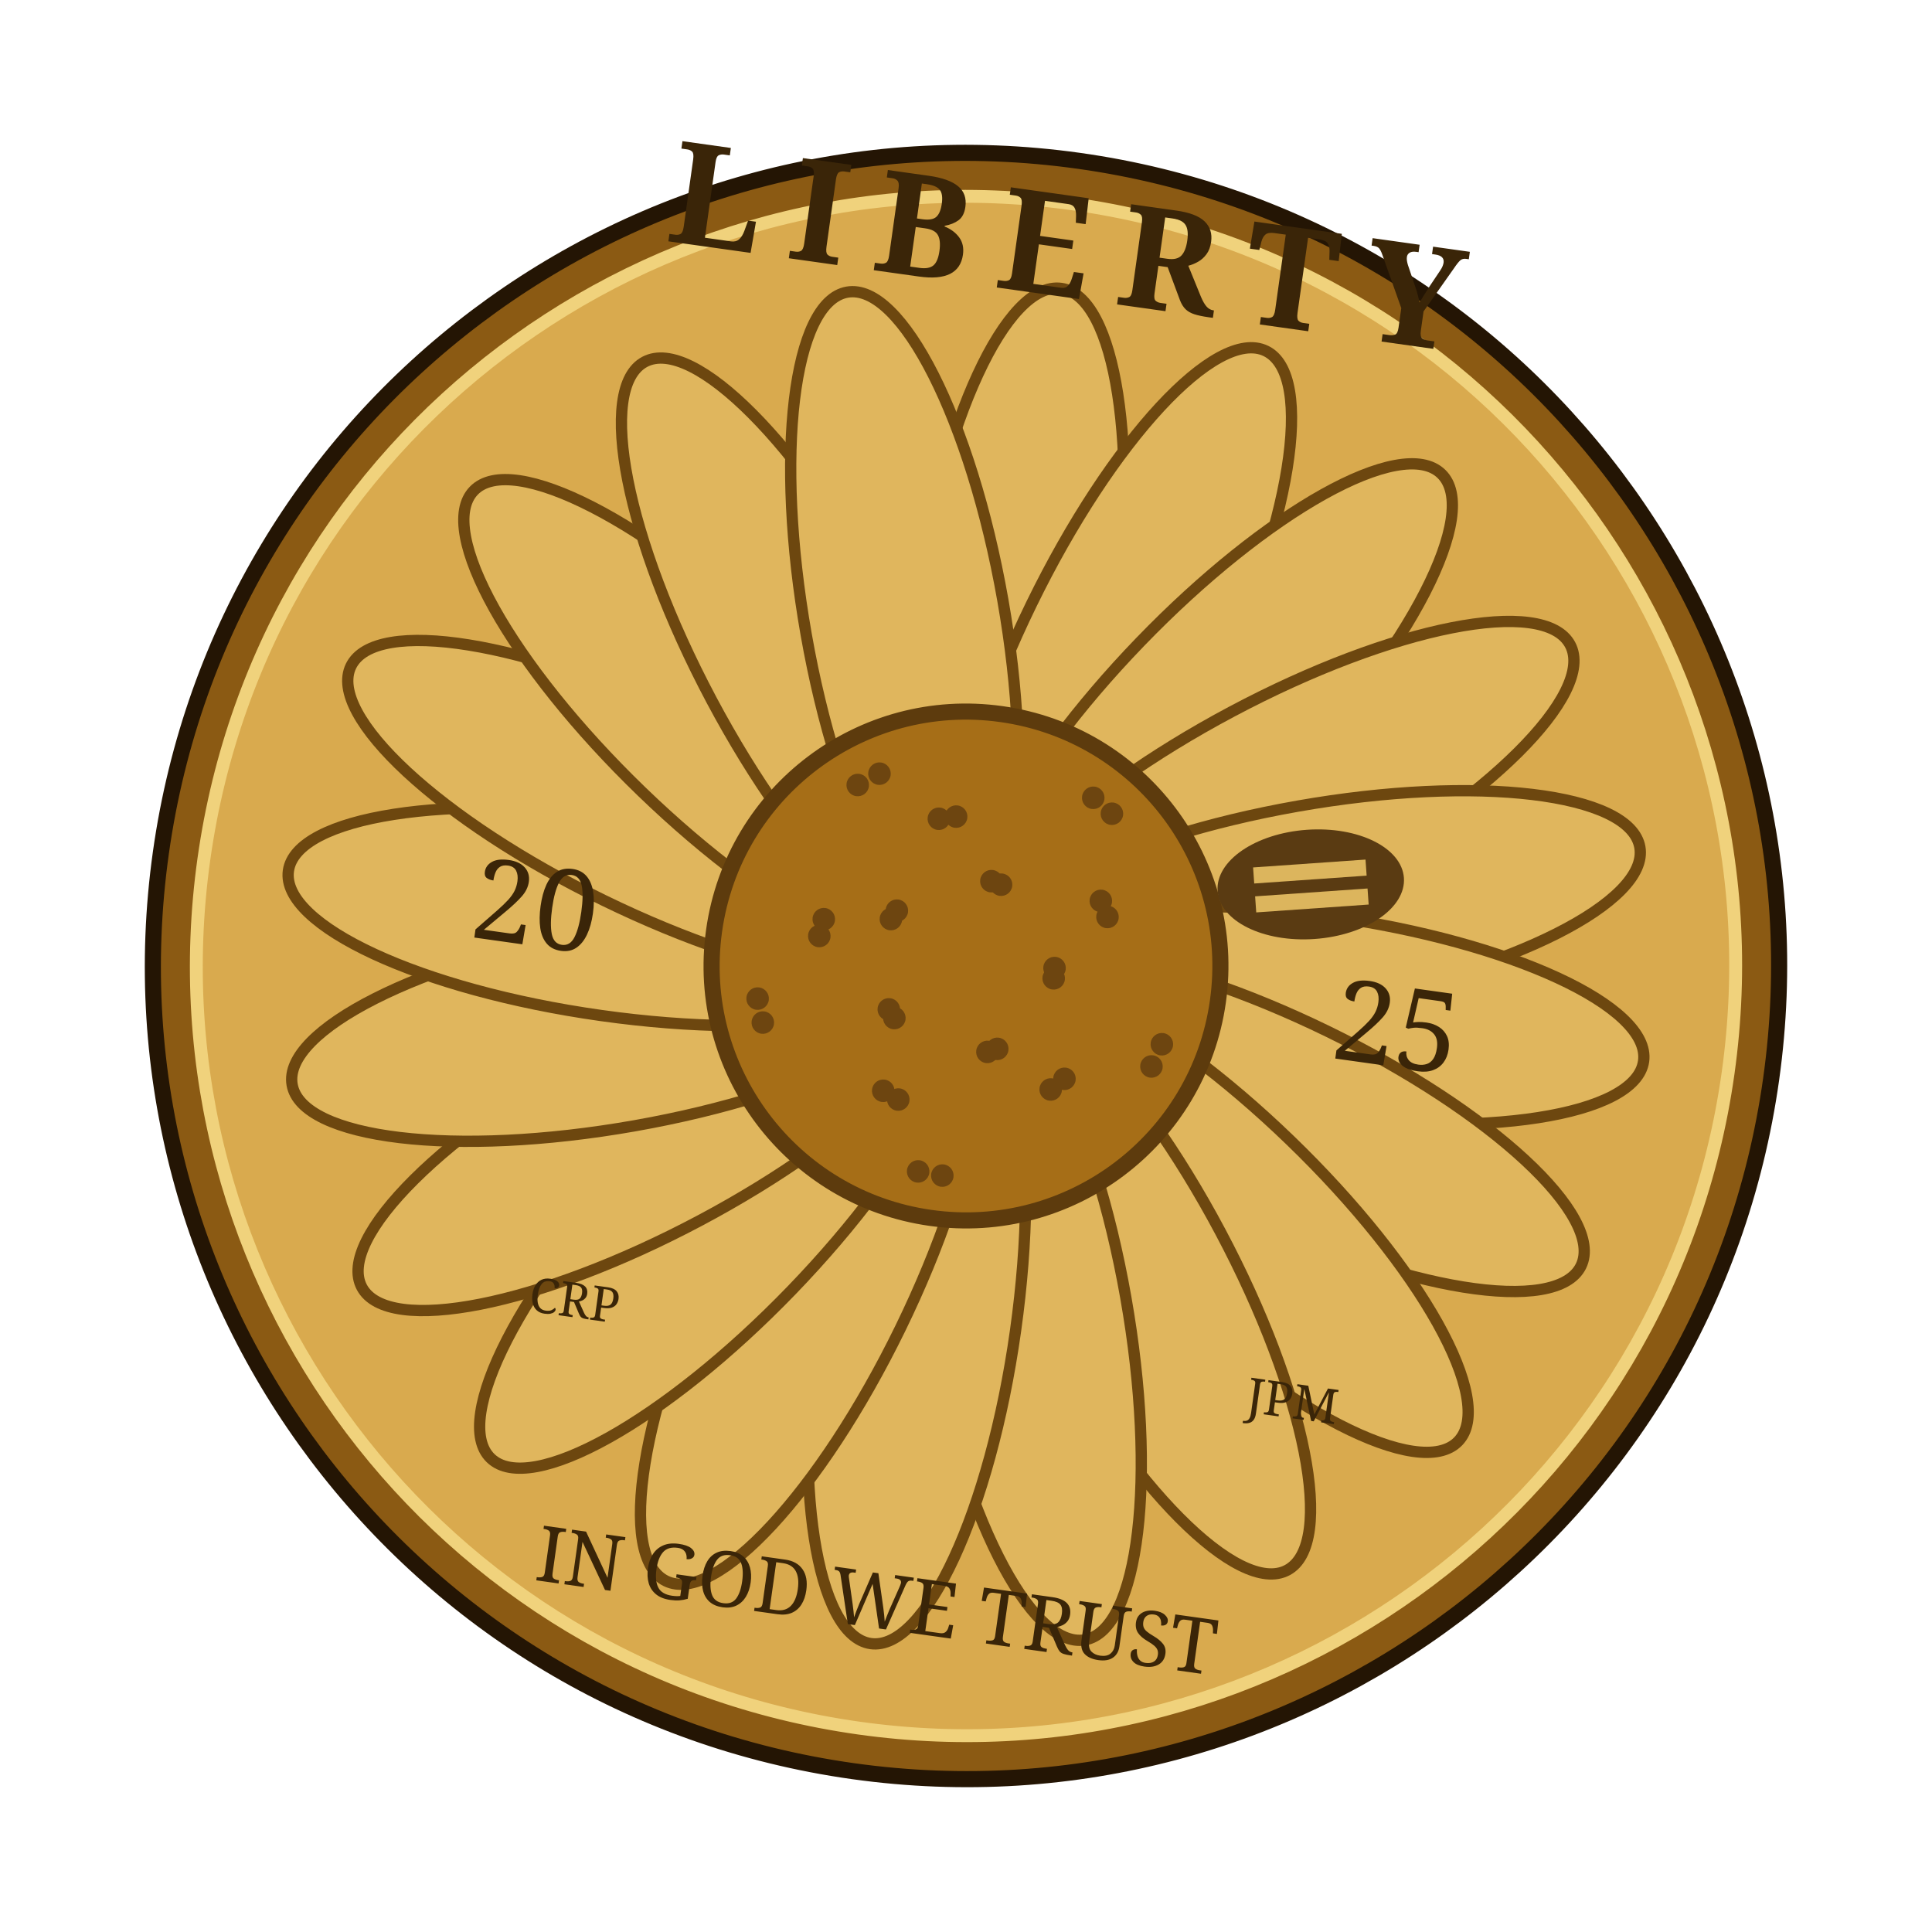
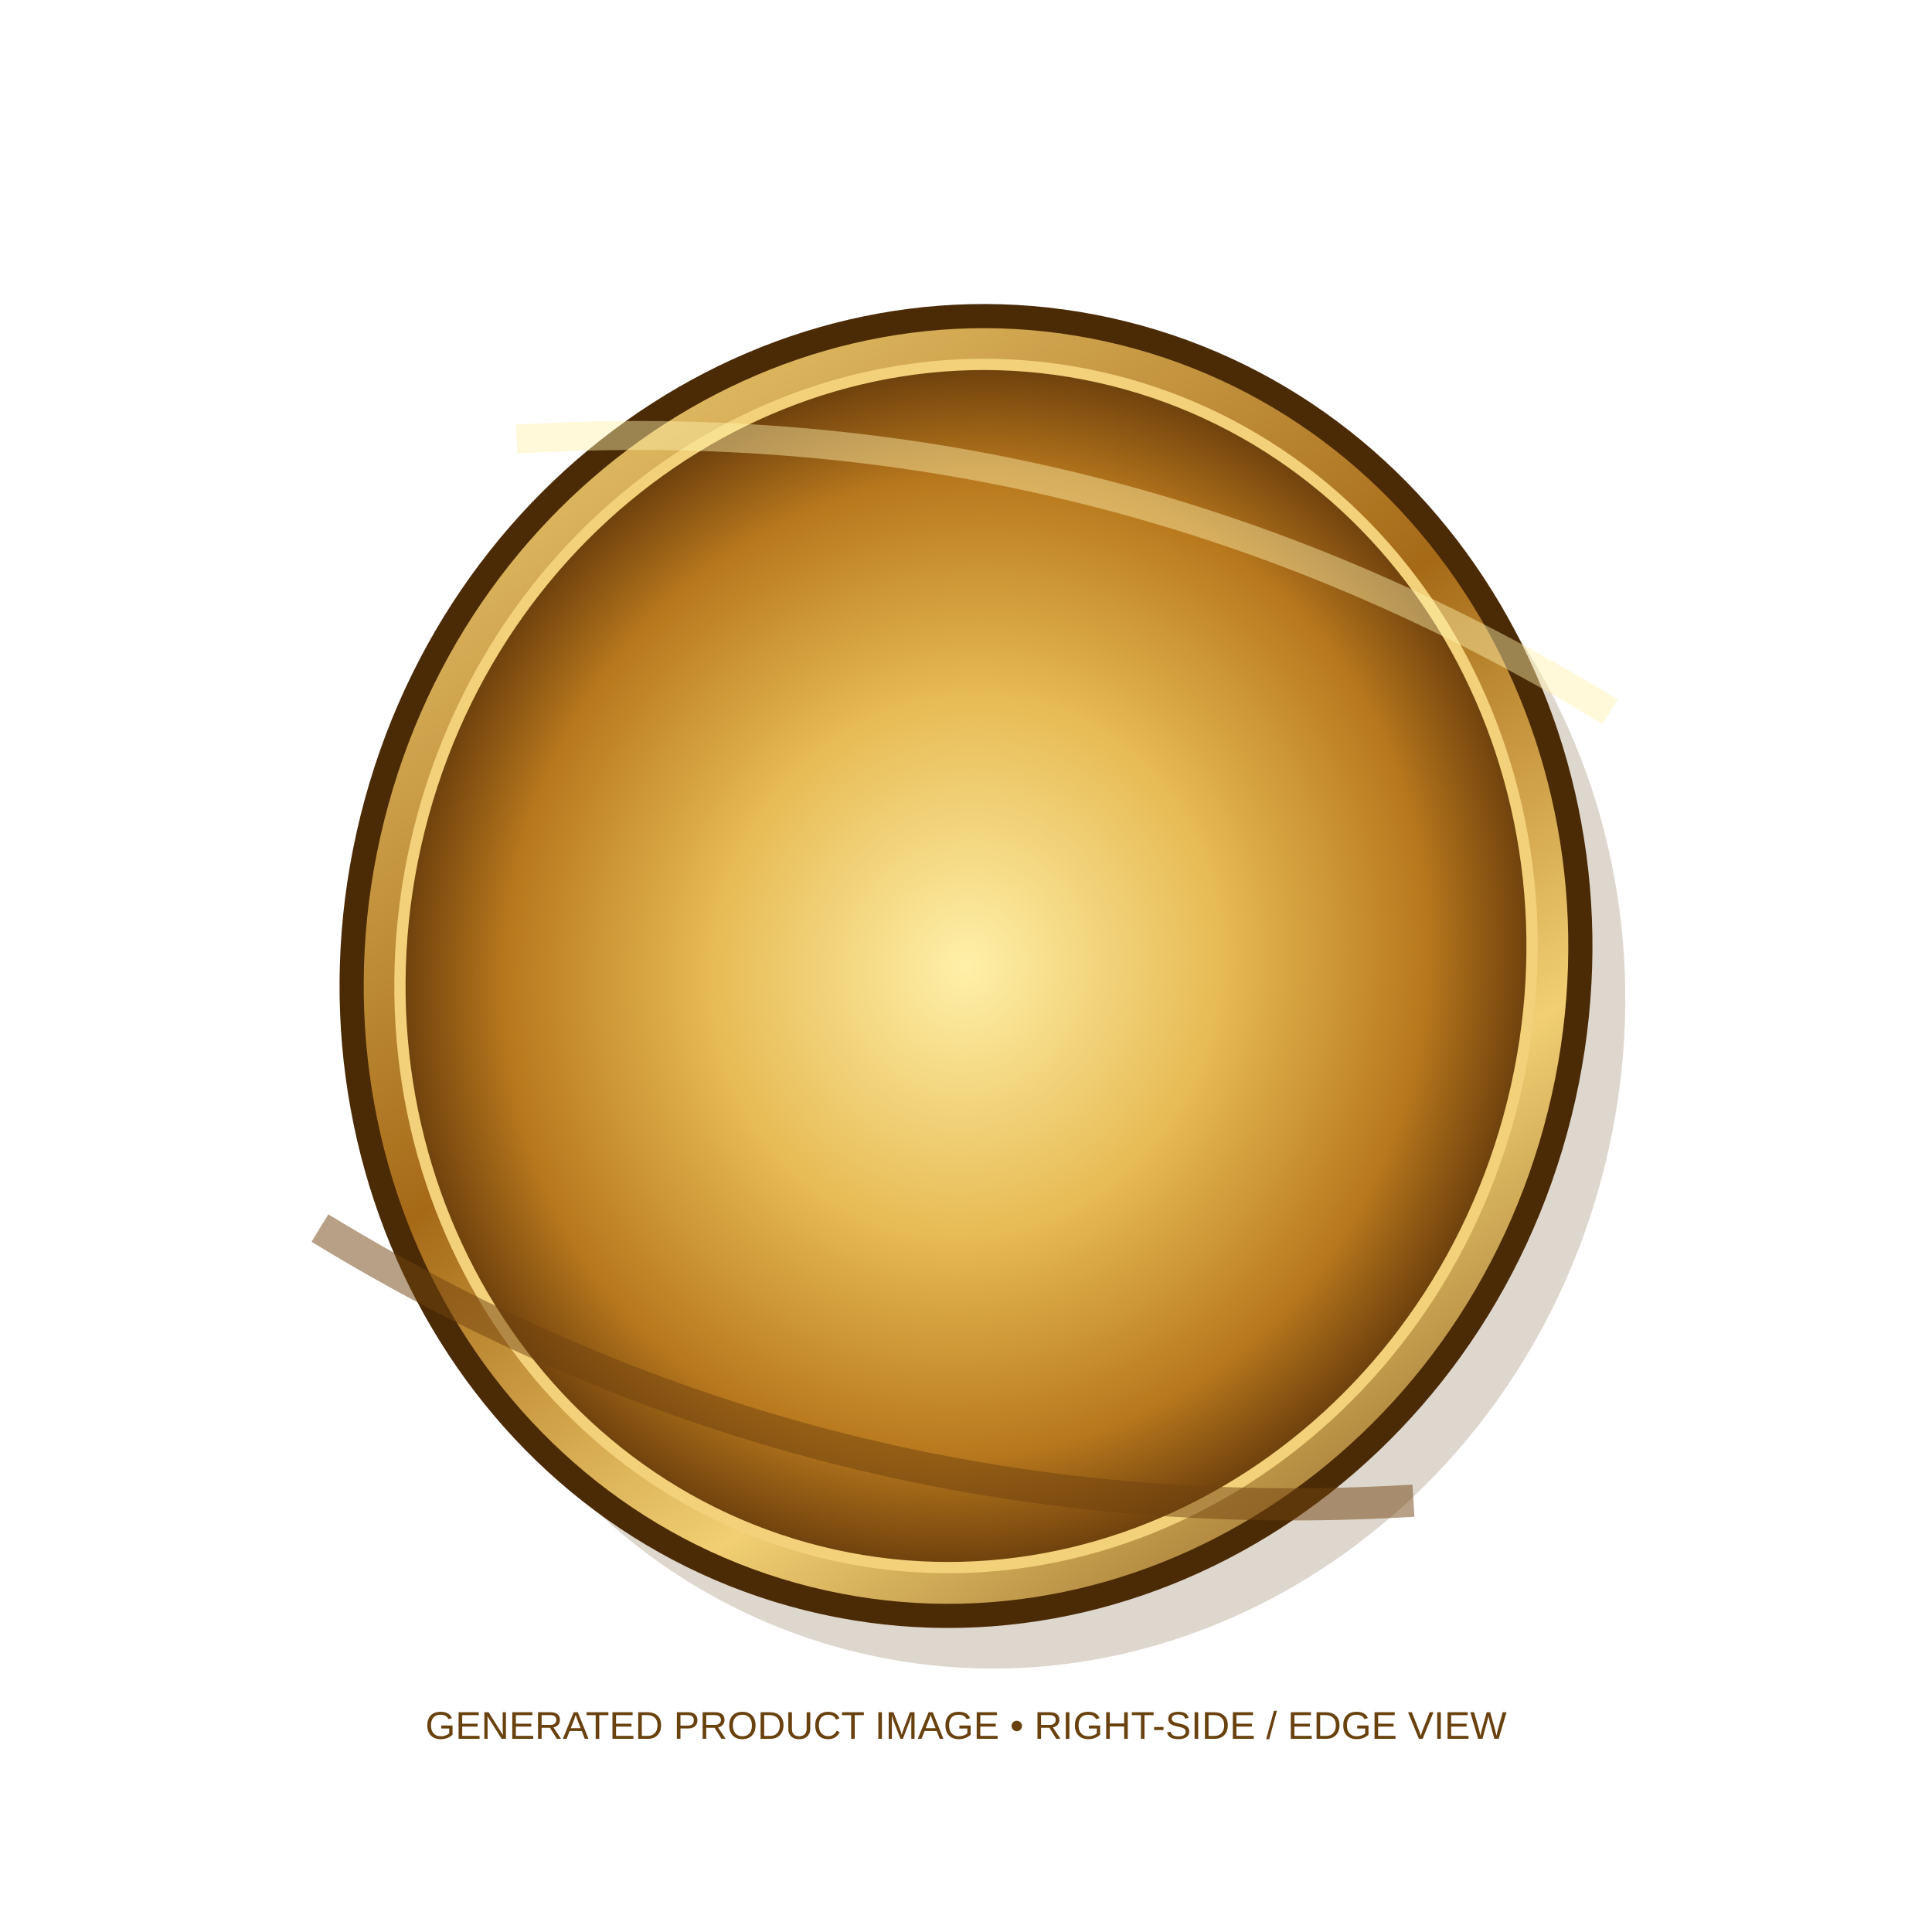
<svg xmlns="http://www.w3.org/2000/svg" width="1200" height="1200">
  <rect width="1200" height="1200" fill="white" />
-   <g transform="rotate(8 600 600)">
-     <circle cx="600" cy="600" r="505" fill="#8b5a13" stroke="#241504" stroke-width="10" />
-     <circle cx="600" cy="600" r="478" fill="#d9aa4e" stroke="#f0d27c" stroke-width="8" />
-     <g fill="#e0b65d" stroke="#6d470f" stroke-width="7">
-       <ellipse cx="600" cy="380" rx="62" ry="205" transform="rotate(0 600 600)" />
-       <ellipse cx="600" cy="380" rx="62" ry="205" transform="rotate(18 600 600)" />
-       <ellipse cx="600" cy="380" rx="62" ry="205" transform="rotate(36 600 600)" />
-       <ellipse cx="600" cy="380" rx="62" ry="205" transform="rotate(54 600 600)" />
-       <ellipse cx="600" cy="380" rx="62" ry="205" transform="rotate(72 600 600)" />
-       <ellipse cx="600" cy="380" rx="62" ry="205" transform="rotate(90 600 600)" />
-       <ellipse cx="600" cy="380" rx="62" ry="205" transform="rotate(108 600 600)" />
-       <ellipse cx="600" cy="380" rx="62" ry="205" transform="rotate(126 600 600)" />
-       <ellipse cx="600" cy="380" rx="62" ry="205" transform="rotate(144 600 600)" />
-       <ellipse cx="600" cy="380" rx="62" ry="205" transform="rotate(162 600 600)" />
-       <ellipse cx="600" cy="380" rx="62" ry="205" transform="rotate(180 600 600)" />
-       <ellipse cx="600" cy="380" rx="62" ry="205" transform="rotate(198 600 600)" />
-       <ellipse cx="600" cy="380" rx="62" ry="205" transform="rotate(216 600 600)" />
-       <ellipse cx="600" cy="380" rx="62" ry="205" transform="rotate(234 600 600)" />
-       <ellipse cx="600" cy="380" rx="62" ry="205" transform="rotate(252 600 600)" />
-       <ellipse cx="600" cy="380" rx="62" ry="205" transform="rotate(270 600 600)" />
-       <ellipse cx="600" cy="380" rx="62" ry="205" transform="rotate(288 600 600)" />
-       <ellipse cx="600" cy="380" rx="62" ry="205" transform="rotate(306 600 600)" />
-       <ellipse cx="600" cy="380" rx="62" ry="205" transform="rotate(324 600 600)" />
-       <ellipse cx="600" cy="380" rx="62" ry="205" transform="rotate(342 600 600)" />
-     </g>
-     <circle cx="600" cy="600" r="158" fill="#a66e17" stroke="#5d3b0d" stroke-width="10" />
-     <circle cx="655" cy="600" r="7" fill="#6d4510" />
-     <circle cx="662.763" cy="668.628" r="7" fill="#6d4510" />
-     <circle cx="588.33" cy="730.479" r="7" fill="#6d4510" />
-     <circle cx="556.268" cy="633.355" r="7" fill="#6d4510" />
-     <circle cx="508.476" cy="583.496" r="7" fill="#6d4510" />
-     <circle cx="530.15" cy="489.176" r="7" fill="#6d4510" />
-     <circle cx="614.544" cy="546.958" r="7" fill="#6d4510" />
-     <circle cx="682.781" cy="557.618" r="7" fill="#6d4510" />
-     <circle cx="722.749" cy="645.757" r="7" fill="#6d4510" />
-     <circle cx="620.604" cy="650.995" r="7" fill="#6d4510" />
-     <circle cx="559.882" cy="683.902" r="7" fill="#6d4510" />
-     <circle cx="474.65" cy="638.059" r="7" fill="#6d4510" />
-     <circle cx="552.691" cy="571.948" r="7" fill="#6d4510" />
-     <circle cx="581.016" cy="508.958" r="7" fill="#6d4510" />
-     <circle cx="676.587" cy="493.72" r="7" fill="#6d4510" />
-     <circle cx="654.628" cy="593.614" r="7" fill="#6d4510" />
-     <circle cx="670.307" cy="660.876" r="7" fill="#6d4510" />
-     <circle cx="603.558" cy="730.952" r="7" fill="#6d4510" />
-     <circle cx="560.437" cy="638.207" r="7" fill="#6d4510" />
-     <circle cx="507.179" cy="594.234" r="7" fill="#6d4510" />
-     <circle cx="517.755" cy="498.036" r="7" fill="#6d4510" />
-     <circle cx="608.287" cy="545.628" r="7" fill="#6d4510" />
-     <circle cx="677.3" cy="548.293" r="7" fill="#6d4510" />
-     <circle cx="727.231" cy="631.196" r="7" fill="#6d4510" />
-     <circle cx="626.385" cy="648.258" r="7" fill="#6d4510" />
-     <circle cx="569.895" cy="687.993" r="7" fill="#6d4510" />
-     <circle cx="479.917" cy="652.356" r="7" fill="#6d4510" />
-     <circle cx="549.754" cy="577.631" r="7" fill="#6d4510" />
-     <circle cx="570.574" cy="511.778" r="7" fill="#6d4510" />
-     <circle cx="663.729" cy="485.546" r="7" fill="#6d4510" />
-     <g transform="translate(805 520) rotate(-12)">
-       <ellipse rx="58" ry="34" fill="#5a3b12" />
-       <path d="M-35-8H35M-35 10H35" stroke="#dcb55d" stroke-width="10" />
-     </g>
-     <text x="600" y="180" text-anchor="middle" font-family="Georgia" font-size="88" font-weight="700" letter-spacing="18" fill="#3a2508">LIBERTY</text>
-     <text x="330" y="625" text-anchor="middle" font-family="Georgia" font-size="70" fill="#3a2508">20</text>
-     <text x="870" y="625" text-anchor="middle" font-family="Georgia" font-size="70" fill="#3a2508">25</text>
-     <text x="600" y="1015" text-anchor="middle" font-family="Georgia" font-size="48" fill="#3a2508">IN GOD WE TRUST</text>
-     <text x="360" y="850" font-family="Georgia" font-size="30" fill="#3a2508">CRP</text>
-     <text x="810" y="850" font-family="Georgia" font-size="30" fill="#3a2508">JPM</text>
+   <defs>
+     <radialGradient id="gold">
+       <stop offset="0" stop-color="#fff0a8" />
+       <stop offset=".45" stop-color="#e7bb55" />
+       <stop offset=".82" stop-color="#b8781d" />
+       <stop offset="1" stop-color="#70420d" />
+     </radialGradient>
+     <linearGradient id="rim" x1="0" y1="0" x2="1" y2="1">
+       <stop stop-color="#f7dc82" />
+       <stop offset=".45" stop-color="#a66a17" />
+       <stop offset=".7" stop-color="#f1cf72" />
+       <stop offset="1" stop-color="#75460f" />
+     </linearGradient>
+   </defs>
+   <g transform="translate(600 600) rotate(14)">
+     <ellipse cx="35" cy="25" rx="380" ry="405" fill="#5c3509" opacity=".2" />
+     <ellipse rx="380" ry="405" fill="url(#rim)" stroke="#4b2a06" stroke-width="15" />
+     <ellipse rx="350" ry="375" fill="url(#gold)" stroke="#f3d17a" stroke-width="7" />
+     <path d="M-350 -250 Q0 -360 350 -250" fill="none" stroke="#fff1ad" stroke-width="18" opacity=".45" />
+     <path d="M-350 255 Q0 365 350 255" fill="none" stroke="#70410d" stroke-width="20" opacity=".5" />
  </g>
+   <text x="600" y="1080" text-anchor="middle" font-family="Arial" font-size="24" fill="#69410e">GENERATED PRODUCT IMAGE • RIGHT-SIDE / EDGE VIEW</text>
</svg>
